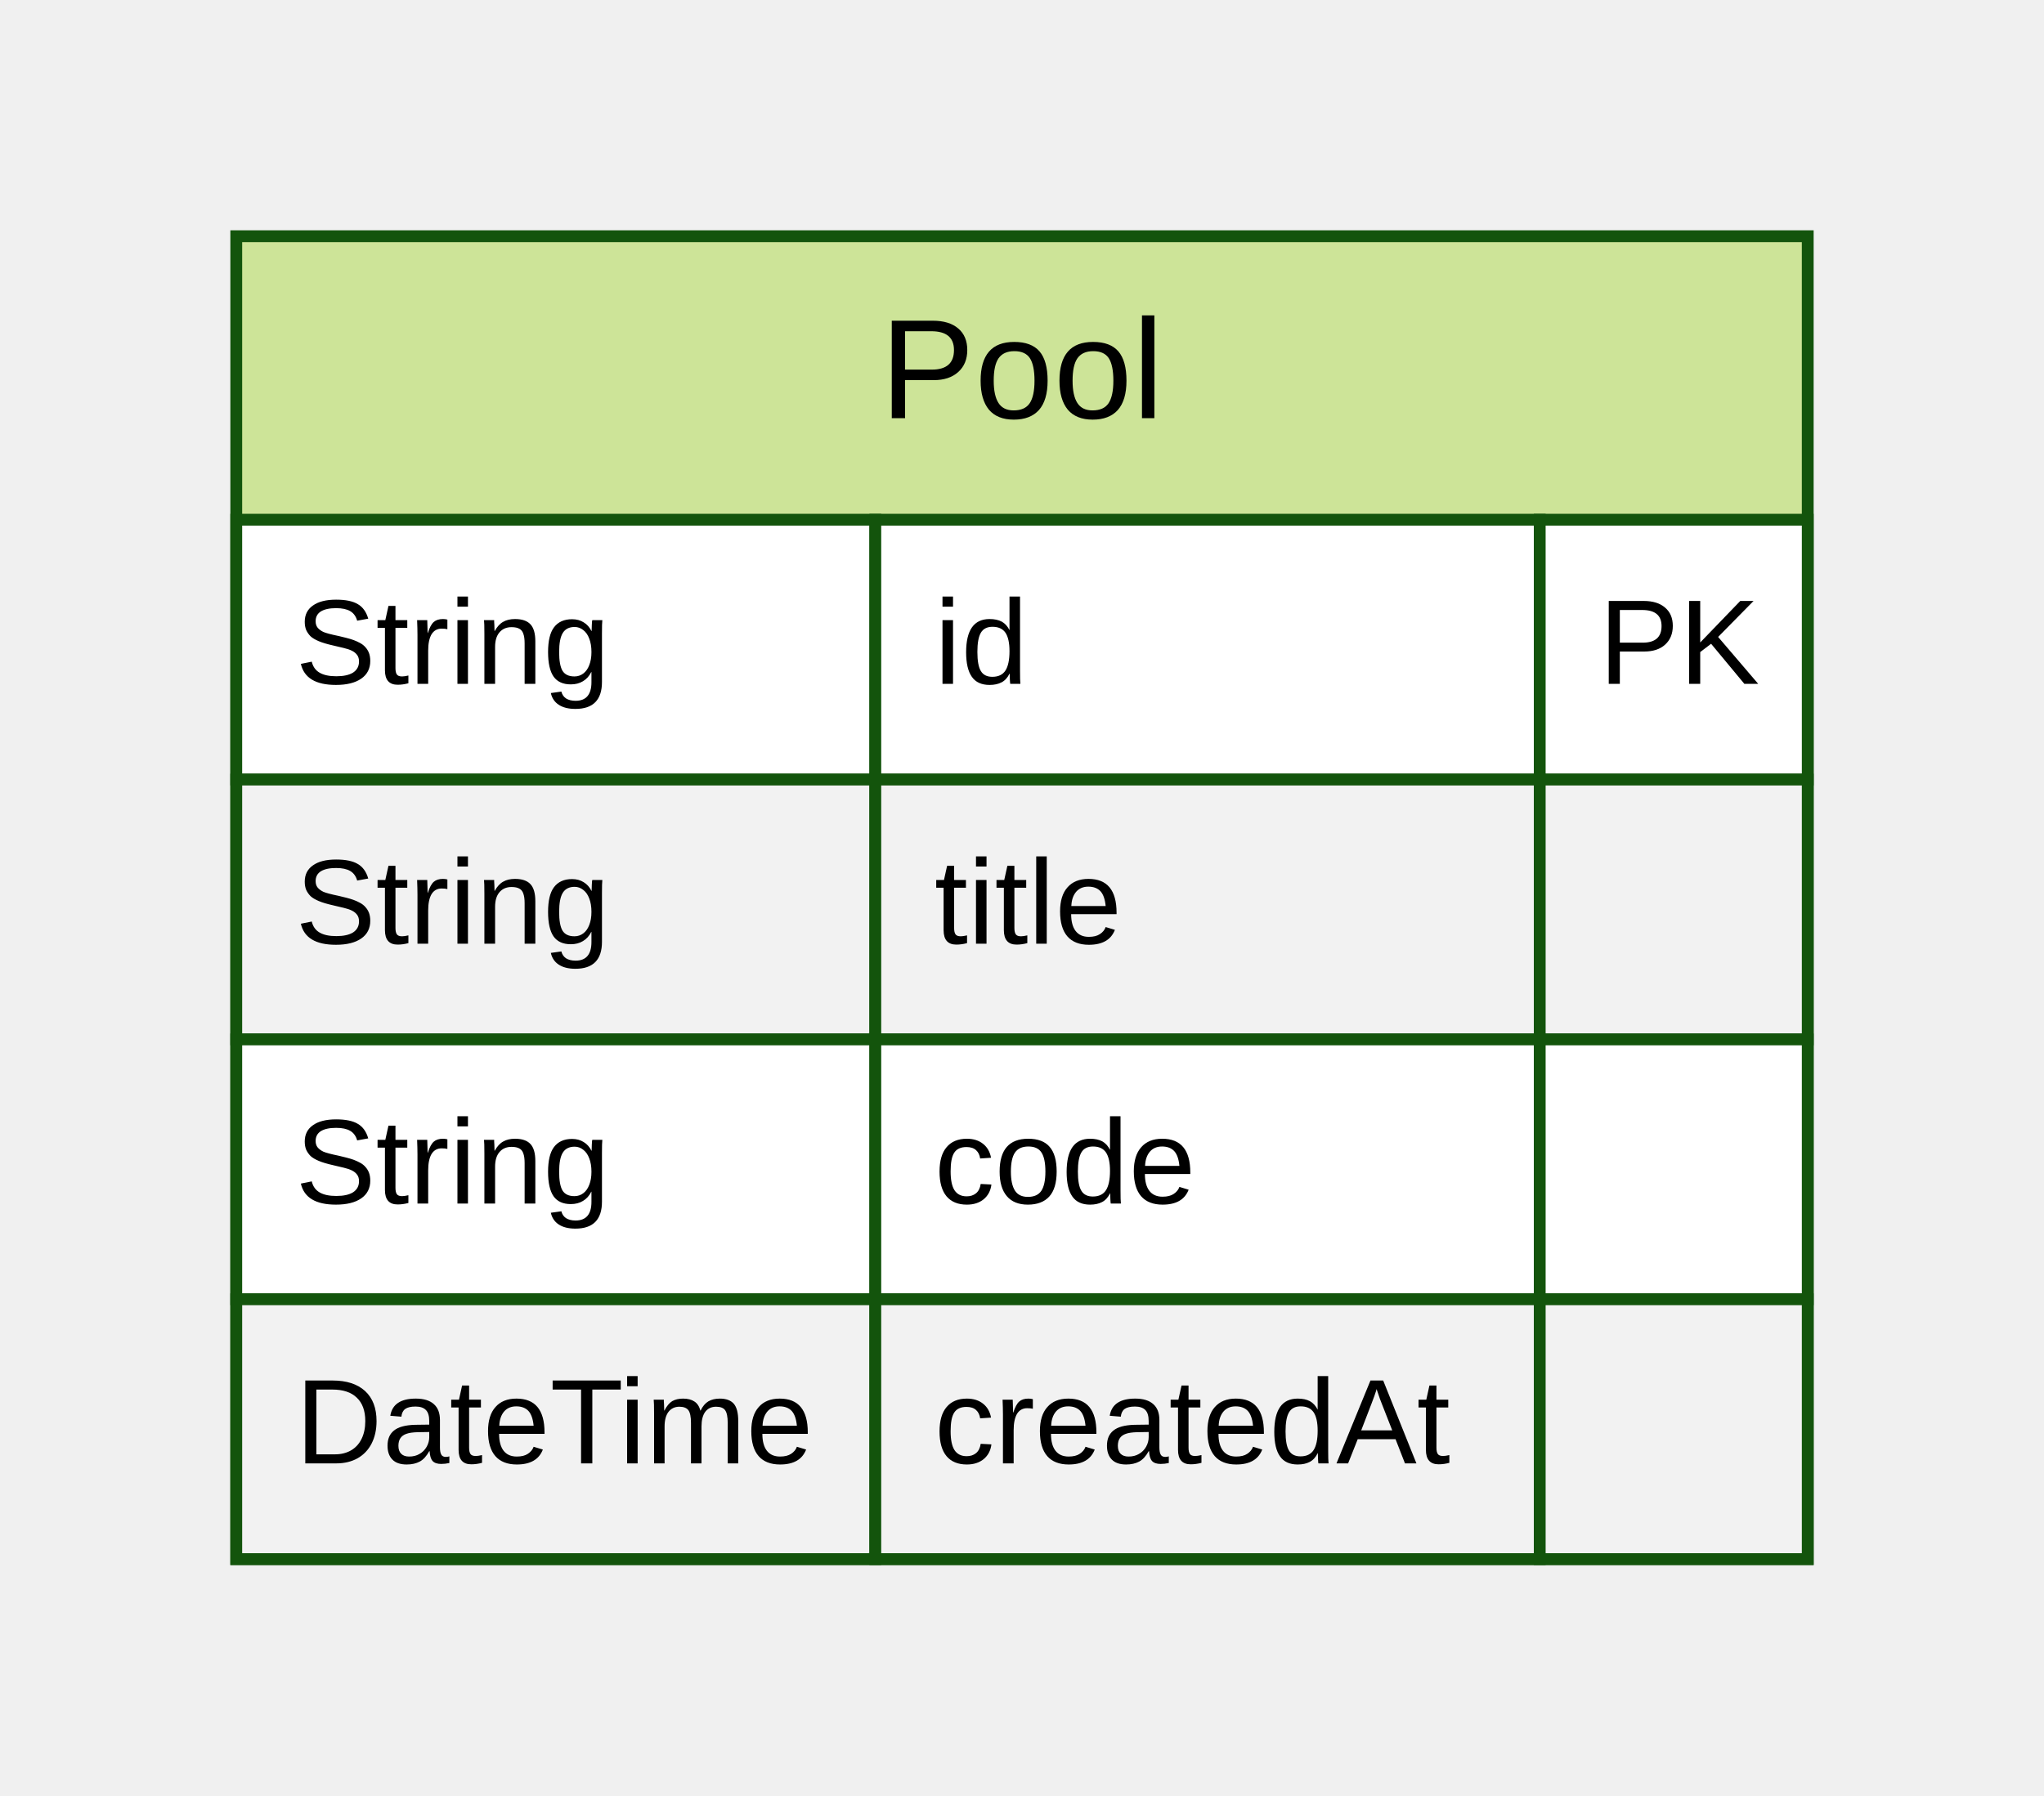
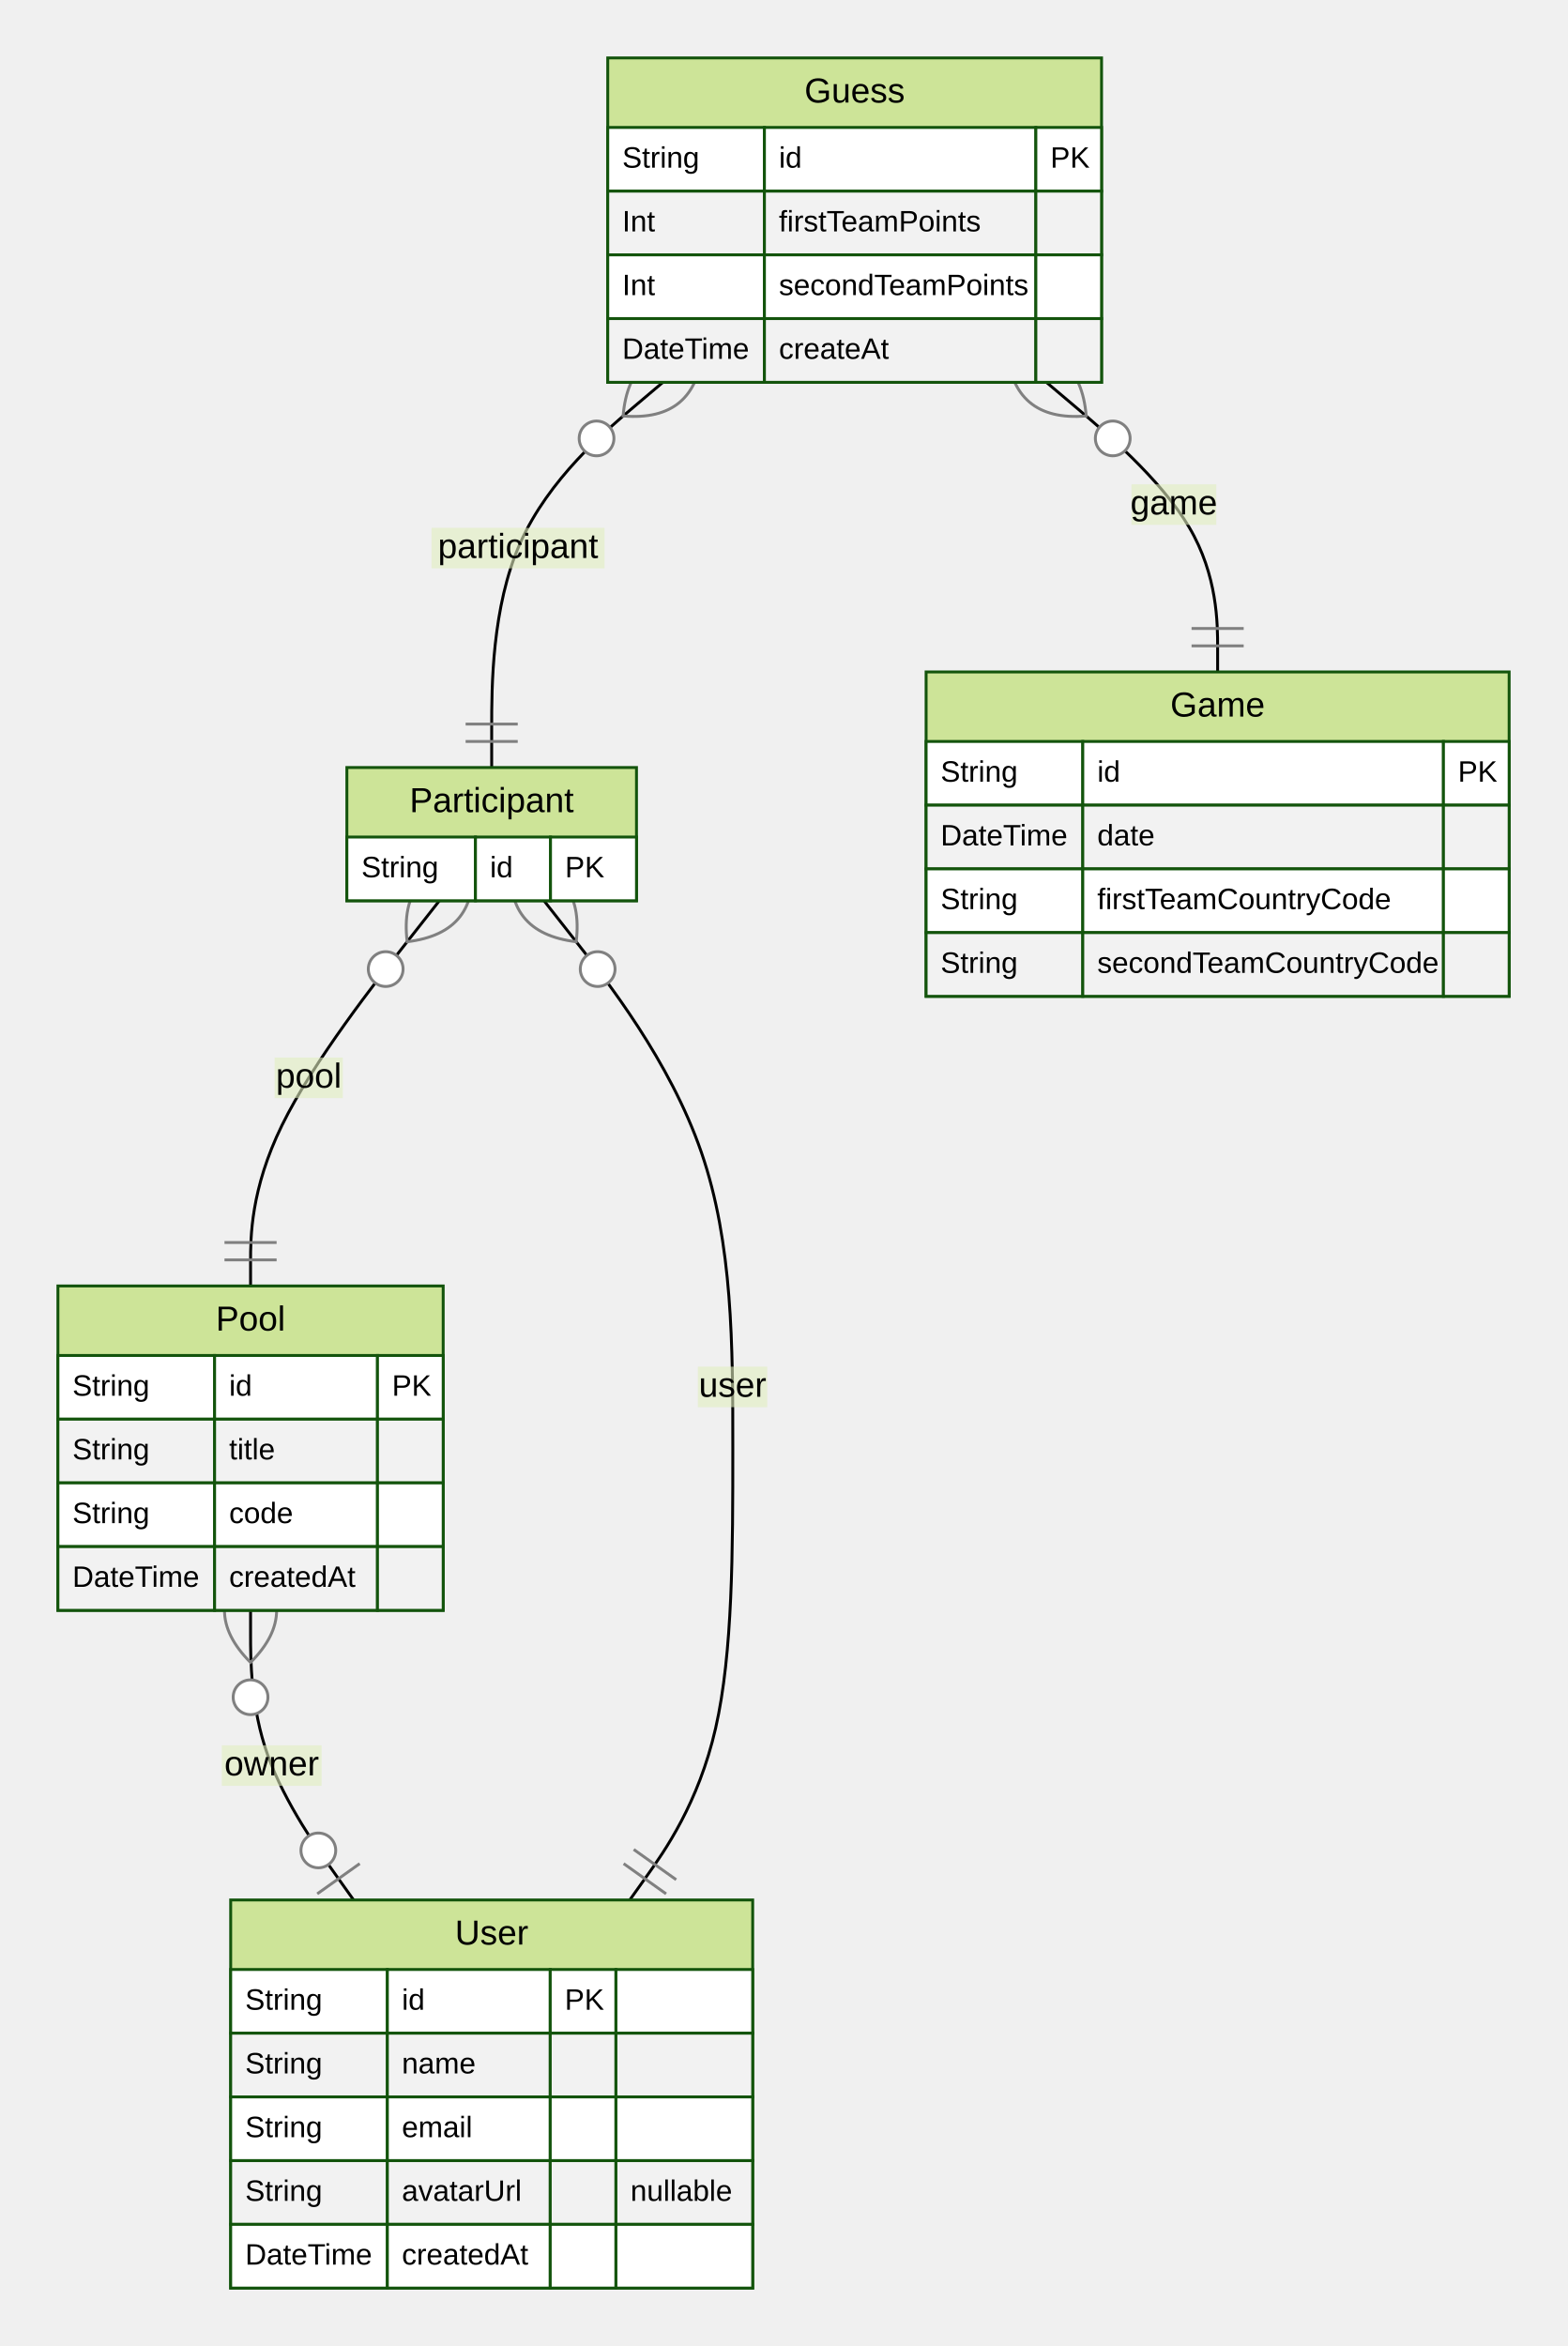
- <svg xmlns="http://www.w3.org/2000/svg" aria-labelledby="chart-title-mermaid-0 chart-desc-mermaid-0" role="img" viewBox="0 0 173.026 152" style="max-width: 173.026px; background-color: white;" width="100%" id="mermaid-0">
+ <svg xmlns="http://www.w3.org/2000/svg" aria-labelledby="chart-title-mermaid-0 chart-desc-mermaid-0" role="img" viewBox="0 0 541.082 810" style="max-width: 541.082px; background-color: white;" width="100%" id="mermaid-0">
  <style>#mermaid-0 {font-family:"trebuchet ms",verdana,arial,sans-serif;font-size:16px;fill:#000000;}#mermaid-0 .error-icon{fill:#552222;}#mermaid-0 .error-text{fill:#552222;stroke:#552222;}#mermaid-0 .edge-thickness-normal{stroke-width:2px;}#mermaid-0 .edge-thickness-thick{stroke-width:3.5px;}#mermaid-0 .edge-pattern-solid{stroke-dasharray:0;}#mermaid-0 .edge-pattern-dashed{stroke-dasharray:3;}#mermaid-0 .edge-pattern-dotted{stroke-dasharray:2;}#mermaid-0 .marker{fill:#000000;stroke:#000000;}#mermaid-0 .marker.cross{stroke:#000000;}#mermaid-0 svg{font-family:"trebuchet ms",verdana,arial,sans-serif;font-size:16px;}#mermaid-0 .entityBox{fill:#cde498;stroke:#13540c;}#mermaid-0 .attributeBoxOdd{fill:#ffffff;stroke:#13540c;}#mermaid-0 .attributeBoxEven{fill:#f2f2f2;stroke:#13540c;}#mermaid-0 .relationshipLabelBox{fill:hsl(78.158, 58.462%, 84.51%);opacity:0.7;background-color:hsl(78.158, 58.462%, 84.51%);}#mermaid-0 .relationshipLabelBox rect{opacity:0.5;}#mermaid-0 .relationshipLine{stroke:#000000;}#mermaid-0 :root{--mermaid-font-family:"trebuchet ms",verdana,arial,sans-serif;}</style>
  <g />
  <defs>
    <marker orient="auto" markerHeight="18" markerWidth="18" refY="9" refX="0" id="ONLY_ONE_START">
      <path d="M9,0 L9,18 M15,0 L15,18" fill="none" stroke="gray" />
    </marker>
  </defs>
  <defs>
    <marker orient="auto" markerHeight="18" markerWidth="18" refY="9" refX="18" id="ONLY_ONE_END">
      <path d="M3,0 L3,18 M9,0 L9,18" fill="none" stroke="gray" />
    </marker>
  </defs>
  <defs>
    <marker orient="auto" markerHeight="18" markerWidth="30" refY="9" refX="0" id="ZERO_OR_ONE_START">
      <circle r="6" cy="9" cx="21" fill="white" stroke="gray" />
      <path d="M9,0 L9,18" fill="none" stroke="gray" />
    </marker>
  </defs>
  <defs>
    <marker orient="auto" markerHeight="18" markerWidth="30" refY="9" refX="30" id="ZERO_OR_ONE_END">
      <circle r="6" cy="9" cx="9" fill="white" stroke="gray" />
      <path d="M21,0 L21,18" fill="none" stroke="gray" />
    </marker>
  </defs>
  <defs>
    <marker orient="auto" markerHeight="36" markerWidth="45" refY="18" refX="18" id="ONE_OR_MORE_START">
      <path d="M0,18 Q 18,0 36,18 Q 18,36 0,18 M42,9 L42,27" fill="none" stroke="gray" />
    </marker>
  </defs>
  <defs>
    <marker orient="auto" markerHeight="36" markerWidth="45" refY="18" refX="27" id="ONE_OR_MORE_END">
      <path d="M3,9 L3,27 M9,18 Q27,0 45,18 Q27,36 9,18" fill="none" stroke="gray" />
    </marker>
  </defs>
  <defs>
    <marker orient="auto" markerHeight="36" markerWidth="57" refY="18" refX="18" id="ZERO_OR_MORE_START">
      <circle r="6" cy="18" cx="48" fill="white" stroke="gray" />
      <path d="M0,18 Q18,0 36,18 Q18,36 0,18" fill="none" stroke="gray" />
    </marker>
  </defs>
  <defs>
    <marker orient="auto" markerHeight="36" markerWidth="57" refY="18" refX="39" id="ZERO_OR_MORE_END">
      <circle r="6" cy="18" cx="9" fill="white" stroke="gray" />
      <path d="M21,18 Q39,0 57,18 Q39,36 21,18" fill="none" stroke="gray" />
    </marker>
  </defs>
-   <g transform="translate(20,20 )" id="Pool">
+   <path marker-start="url(#ZERO_OR_MORE_START)" marker-end="url(#ZERO_OR_ONE_END)" fill="none" stroke="gray" d="M86.513,556L86.513,564.333C86.513,572.667,86.513,589.333,92.443,606C98.373,622.667,110.233,639.333,116.163,647.667L122.093,656" class="er relationshipLine" />
+   <path marker-start="url(#ZERO_OR_MORE_START)" marker-end="url(#ONLY_ONE_END)" fill="none" stroke="gray" d="M187.835,311L198.7,324.833C209.565,338.667,231.296,366.333,242.161,397.833C253.026,429.333,253.026,464.667,253.026,500C253.026,535.333,253.026,570.667,247.096,596.667C241.167,622.667,229.307,639.333,223.377,647.667L217.447,656" class="er relationshipLine" />
+   <path marker-start="url(#ZERO_OR_MORE_START)" marker-end="url(#ONLY_ONE_END)" fill="none" stroke="gray" d="M151.705,311L140.839,324.833C129.974,338.667,108.244,366.333,97.378,388.5C86.513,410.667,86.513,427.333,86.513,435.667L86.513,444" class="er relationshipLine" />
+   <path marker-start="url(#ZERO_OR_MORE_START)" marker-end="url(#ONLY_ONE_END)" fill="none" stroke="gray" d="M228.887,132L219.034,140.333C209.181,148.667,189.476,165.333,179.623,187.5C169.77,209.667,169.77,237.333,169.77,251.167L169.77,265" class="er relationshipLine" />
+   <path marker-start="url(#ZERO_OR_MORE_START)" marker-end="url(#ONLY_ONE_END)" fill="none" stroke="gray" d="M361.309,132L371.162,140.333C381.015,148.667,400.72,165.333,410.573,182C420.426,198.667,420.426,215.333,420.426,223.667L420.426,232" class="er relationshipLine" />
+   <g transform="translate(20,444 )" id="Pool">
    <rect height="112" width="133.026" y="0" x="0" stroke="gray" fill-opacity="100%" fill="honeydew" class="er entityBox" />
    <text transform="translate(66.51321,12)" style="font-family: &quot;trebuchet ms&quot;, verdana, arial, sans-serif;; font-size: 12px" text-anchor="middle" dominant-baseline="middle" y="0" x="0" id="entity-Pool" class="er entityLabel">Pool</text>
    <rect height="22" width="54.096" y="24" x="0" stroke="gray" fill-opacity="100%" fill="honeydew" class="er attributeBoxOdd" />
    <text transform="translate(5,35)" style="font-family: &quot;trebuchet ms&quot;, verdana, arial, sans-serif;; font-size: 10.2px" text-anchor="left" dominant-baseline="middle" y="0" x="0" id="entity-Pool-attr-1-type" class="er entityLabel">String</text>
    <rect height="22" width="56.243" y="24" x="54.096" stroke="gray" fill-opacity="100%" fill="honeydew" class="er attributeBoxOdd" />
    <text transform="translate(59.09555,35)" style="font-family: &quot;trebuchet ms&quot;, verdana, arial, sans-serif;; font-size: 10.2px" text-anchor="left" dominant-baseline="middle" y="0" x="0" id="entity-Pool-attr-1-name" class="er entityLabel">id</text>
    <rect height="22" width="22.688" y="24" x="110.339" stroke="gray" fill-opacity="100%" fill="honeydew" class="er attributeBoxOdd" />
    <text transform="translate(115.3387,35)" style="font-family: &quot;trebuchet ms&quot;, verdana, arial, sans-serif;; font-size: 10.2px" text-anchor="left" dominant-baseline="middle" y="0" x="0" id="entity-Pool-attr-1-key" class="er entityLabel">PK</text>
    <rect height="22" width="54.096" y="46" x="0" stroke="gray" fill-opacity="100%" fill="honeydew" class="er attributeBoxEven" />
    <text transform="translate(5,57)" style="font-family: &quot;trebuchet ms&quot;, verdana, arial, sans-serif;; font-size: 10.2px" text-anchor="left" dominant-baseline="middle" y="0" x="0" id="entity-Pool-attr-2-type" class="er entityLabel">String</text>
    <rect height="22" width="56.243" y="46" x="54.096" stroke="gray" fill-opacity="100%" fill="honeydew" class="er attributeBoxEven" />
    <text transform="translate(59.09555,57)" style="font-family: &quot;trebuchet ms&quot;, verdana, arial, sans-serif;; font-size: 10.2px" text-anchor="left" dominant-baseline="middle" y="0" x="0" id="entity-Pool-attr-2-name" class="er entityLabel">title</text>
    <rect height="22" width="22.688" y="46" x="110.339" stroke="gray" fill-opacity="100%" fill="honeydew" class="er attributeBoxEven" />
    <text transform="translate(115.3387,57)" style="font-family: &quot;trebuchet ms&quot;, verdana, arial, sans-serif;; font-size: 10.2px" text-anchor="left" dominant-baseline="middle" y="0" x="0" id="entity-Pool-attr-2-key" class="er entityLabel" />
    <rect height="22" width="54.096" y="68" x="0" stroke="gray" fill-opacity="100%" fill="honeydew" class="er attributeBoxOdd" />
    <text transform="translate(5,79)" style="font-family: &quot;trebuchet ms&quot;, verdana, arial, sans-serif;; font-size: 10.2px" text-anchor="left" dominant-baseline="middle" y="0" x="0" id="entity-Pool-attr-3-type" class="er entityLabel">String</text>
    <rect height="22" width="56.243" y="68" x="54.096" stroke="gray" fill-opacity="100%" fill="honeydew" class="er attributeBoxOdd" />
    <text transform="translate(59.09555,79)" style="font-family: &quot;trebuchet ms&quot;, verdana, arial, sans-serif;; font-size: 10.2px" text-anchor="left" dominant-baseline="middle" y="0" x="0" id="entity-Pool-attr-3-name" class="er entityLabel">code</text>
    <rect height="22" width="22.688" y="68" x="110.339" stroke="gray" fill-opacity="100%" fill="honeydew" class="er attributeBoxOdd" />
    <text transform="translate(115.3387,79)" style="font-family: &quot;trebuchet ms&quot;, verdana, arial, sans-serif;; font-size: 10.2px" text-anchor="left" dominant-baseline="middle" y="0" x="0" id="entity-Pool-attr-3-key" class="er entityLabel" />
    <rect height="22" width="54.096" y="90" x="0" stroke="gray" fill-opacity="100%" fill="honeydew" class="er attributeBoxEven" />
    <text transform="translate(5,101)" style="font-family: &quot;trebuchet ms&quot;, verdana, arial, sans-serif;; font-size: 10.2px" text-anchor="left" dominant-baseline="middle" y="0" x="0" id="entity-Pool-attr-4-type" class="er entityLabel">DateTime</text>
    <rect height="22" width="56.243" y="90" x="54.096" stroke="gray" fill-opacity="100%" fill="honeydew" class="er attributeBoxEven" />
    <text transform="translate(59.09555,101)" style="font-family: &quot;trebuchet ms&quot;, verdana, arial, sans-serif;; font-size: 10.2px" text-anchor="left" dominant-baseline="middle" y="0" x="0" id="entity-Pool-attr-4-name" class="er entityLabel">createdAt</text>
    <rect height="22" width="22.688" y="90" x="110.339" stroke="gray" fill-opacity="100%" fill="honeydew" class="er attributeBoxEven" />
    <text transform="translate(115.3387,101)" style="font-family: &quot;trebuchet ms&quot;, verdana, arial, sans-serif;; font-size: 10.2px" text-anchor="left" dominant-baseline="middle" y="0" x="0" id="entity-Pool-attr-4-key" class="er entityLabel" />
  </g>
+   <g transform="translate(119.7698,265 )" id="Participant">
+     <rect height="46" width="100" y="0" x="0" stroke="gray" fill-opacity="100%" fill="honeydew" class="er entityBox" />
+     <text transform="translate(50,12)" style="font-family: &quot;trebuchet ms&quot;, verdana, arial, sans-serif;; font-size: 12px" text-anchor="middle" dominant-baseline="middle" y="0" x="0" id="entity-Participant" class="er entityLabel">Participant</text>
+     <rect height="22" width="44.399" y="24" x="0" stroke="gray" fill-opacity="100%" fill="honeydew" class="er attributeBoxOdd" />
+     <text transform="translate(5,35)" style="font-family: &quot;trebuchet ms&quot;, verdana, arial, sans-serif;; font-size: 10.2px" text-anchor="left" dominant-baseline="middle" y="0" x="0" id="entity-Participant-attr-1-type" class="er entityLabel">String</text>
+     <rect height="22" width="25.911" y="24" x="44.399" stroke="gray" fill-opacity="100%" fill="honeydew" class="er attributeBoxOdd" />
+     <text transform="translate(49.39862,35)" style="font-family: &quot;trebuchet ms&quot;, verdana, arial, sans-serif;; font-size: 10.2px" text-anchor="left" dominant-baseline="middle" y="0" x="0" id="entity-Participant-attr-1-name" class="er entityLabel">id</text>
+     <rect height="22" width="29.69" y="24" x="70.31" stroke="gray" fill-opacity="100%" fill="honeydew" class="er attributeBoxOdd" />
+     <text transform="translate(75.30976,35)" style="font-family: &quot;trebuchet ms&quot;, verdana, arial, sans-serif;; font-size: 10.2px" text-anchor="left" dominant-baseline="middle" y="0" x="0" id="entity-Participant-attr-1-key" class="er entityLabel">PK</text>
+   </g>
+   <g transform="translate(79.65034,656 )" id="User">
+     <rect height="134" width="180.239" y="0" x="0" stroke="gray" fill-opacity="100%" fill="honeydew" class="er entityBox" />
+     <text transform="translate(90.11948,12)" style="font-family: &quot;trebuchet ms&quot;, verdana, arial, sans-serif;; font-size: 12px" text-anchor="middle" dominant-baseline="middle" y="0" x="0" id="entity-User" class="er entityLabel">User</text>
+     <rect height="22" width="54.096" y="24" x="0" stroke="gray" fill-opacity="100%" fill="honeydew" class="er attributeBoxOdd" />
+     <text transform="translate(5,35)" style="font-family: &quot;trebuchet ms&quot;, verdana, arial, sans-serif;; font-size: 10.2px" text-anchor="left" dominant-baseline="middle" y="0" x="0" id="entity-User-attr-1-type" class="er entityLabel">String</text>
+     <rect height="22" width="56.243" y="24" x="54.096" stroke="gray" fill-opacity="100%" fill="honeydew" class="er attributeBoxOdd" />
+     <text transform="translate(59.09555,35)" style="font-family: &quot;trebuchet ms&quot;, verdana, arial, sans-serif;; font-size: 10.2px" text-anchor="left" dominant-baseline="middle" y="0" x="0" id="entity-User-attr-1-name" class="er entityLabel">id</text>
+     <rect height="22" width="22.688" y="24" x="110.339" stroke="gray" fill-opacity="100%" fill="honeydew" class="er attributeBoxOdd" />
+     <text transform="translate(115.3387,35)" style="font-family: &quot;trebuchet ms&quot;, verdana, arial, sans-serif;; font-size: 10.2px" text-anchor="left" dominant-baseline="middle" y="0" x="0" id="entity-User-attr-1-key" class="er entityLabel">PK</text>
+     <rect height="22" width="47.213" y="24" x="133.026" stroke="gray" fill-opacity="100%" fill="honeydew" class="er attributeBoxOdd" />
+     <text transform="translate(138.0264,35)" style="font-family: &quot;trebuchet ms&quot;, verdana, arial, sans-serif;; font-size: 10.2px" text-anchor="left" dominant-baseline="middle" y="0" x="0" id="entity-User-attr-1-comment" class="er entityLabel" />
+     <rect height="22" width="54.096" y="46" x="0" stroke="gray" fill-opacity="100%" fill="honeydew" class="er attributeBoxEven" />
+     <text transform="translate(5,57)" style="font-family: &quot;trebuchet ms&quot;, verdana, arial, sans-serif;; font-size: 10.2px" text-anchor="left" dominant-baseline="middle" y="0" x="0" id="entity-User-attr-2-type" class="er entityLabel">String</text>
+     <rect height="22" width="56.243" y="46" x="54.096" stroke="gray" fill-opacity="100%" fill="honeydew" class="er attributeBoxEven" />
+     <text transform="translate(59.09555,57)" style="font-family: &quot;trebuchet ms&quot;, verdana, arial, sans-serif;; font-size: 10.2px" text-anchor="left" dominant-baseline="middle" y="0" x="0" id="entity-User-attr-2-name" class="er entityLabel">name</text>
+     <rect height="22" width="22.688" y="46" x="110.339" stroke="gray" fill-opacity="100%" fill="honeydew" class="er attributeBoxEven" />
+     <text transform="translate(115.3387,57)" style="font-family: &quot;trebuchet ms&quot;, verdana, arial, sans-serif;; font-size: 10.2px" text-anchor="left" dominant-baseline="middle" y="0" x="0" id="entity-User-attr-2-key" class="er entityLabel" />
+     <rect height="22" width="47.213" y="46" x="133.026" stroke="gray" fill-opacity="100%" fill="honeydew" class="er attributeBoxEven" />
+     <text transform="translate(138.0264,57)" style="font-family: &quot;trebuchet ms&quot;, verdana, arial, sans-serif;; font-size: 10.2px" text-anchor="left" dominant-baseline="middle" y="0" x="0" id="entity-User-attr-2-comment" class="er entityLabel" />
+     <rect height="22" width="54.096" y="68" x="0" stroke="gray" fill-opacity="100%" fill="honeydew" class="er attributeBoxOdd" />
+     <text transform="translate(5,79)" style="font-family: &quot;trebuchet ms&quot;, verdana, arial, sans-serif;; font-size: 10.2px" text-anchor="left" dominant-baseline="middle" y="0" x="0" id="entity-User-attr-3-type" class="er entityLabel">String</text>
+     <rect height="22" width="56.243" y="68" x="54.096" stroke="gray" fill-opacity="100%" fill="honeydew" class="er attributeBoxOdd" />
+     <text transform="translate(59.09555,79)" style="font-family: &quot;trebuchet ms&quot;, verdana, arial, sans-serif;; font-size: 10.2px" text-anchor="left" dominant-baseline="middle" y="0" x="0" id="entity-User-attr-3-name" class="er entityLabel">email</text>
+     <rect height="22" width="22.688" y="68" x="110.339" stroke="gray" fill-opacity="100%" fill="honeydew" class="er attributeBoxOdd" />
+     <text transform="translate(115.3387,79)" style="font-family: &quot;trebuchet ms&quot;, verdana, arial, sans-serif;; font-size: 10.2px" text-anchor="left" dominant-baseline="middle" y="0" x="0" id="entity-User-attr-3-key" class="er entityLabel" />
+     <rect height="22" width="47.213" y="68" x="133.026" stroke="gray" fill-opacity="100%" fill="honeydew" class="er attributeBoxOdd" />
+     <text transform="translate(138.0264,79)" style="font-family: &quot;trebuchet ms&quot;, verdana, arial, sans-serif;; font-size: 10.2px" text-anchor="left" dominant-baseline="middle" y="0" x="0" id="entity-User-attr-3-comment" class="er entityLabel" />
+     <rect height="22" width="54.096" y="90" x="0" stroke="gray" fill-opacity="100%" fill="honeydew" class="er attributeBoxEven" />
+     <text transform="translate(5,101)" style="font-family: &quot;trebuchet ms&quot;, verdana, arial, sans-serif;; font-size: 10.2px" text-anchor="left" dominant-baseline="middle" y="0" x="0" id="entity-User-attr-4-type" class="er entityLabel">String</text>
+     <rect height="22" width="56.243" y="90" x="54.096" stroke="gray" fill-opacity="100%" fill="honeydew" class="er attributeBoxEven" />
+     <text transform="translate(59.09555,101)" style="font-family: &quot;trebuchet ms&quot;, verdana, arial, sans-serif;; font-size: 10.2px" text-anchor="left" dominant-baseline="middle" y="0" x="0" id="entity-User-attr-4-name" class="er entityLabel">avatarUrl</text>
+     <rect height="22" width="22.688" y="90" x="110.339" stroke="gray" fill-opacity="100%" fill="honeydew" class="er attributeBoxEven" />
+     <text transform="translate(115.3387,101)" style="font-family: &quot;trebuchet ms&quot;, verdana, arial, sans-serif;; font-size: 10.2px" text-anchor="left" dominant-baseline="middle" y="0" x="0" id="entity-User-attr-4-key" class="er entityLabel" />
+     <rect height="22" width="47.213" y="90" x="133.026" stroke="gray" fill-opacity="100%" fill="honeydew" class="er attributeBoxEven" />
+     <text transform="translate(138.0264,101)" style="font-family: &quot;trebuchet ms&quot;, verdana, arial, sans-serif;; font-size: 10.2px" text-anchor="left" dominant-baseline="middle" y="0" x="0" id="entity-User-attr-4-comment" class="er entityLabel">nullable</text>
+     <rect height="22" width="54.096" y="112" x="0" stroke="gray" fill-opacity="100%" fill="honeydew" class="er attributeBoxOdd" />
+     <text transform="translate(5,123)" style="font-family: &quot;trebuchet ms&quot;, verdana, arial, sans-serif;; font-size: 10.2px" text-anchor="left" dominant-baseline="middle" y="0" x="0" id="entity-User-attr-5-type" class="er entityLabel">DateTime</text>
+     <rect height="22" width="56.243" y="112" x="54.096" stroke="gray" fill-opacity="100%" fill="honeydew" class="er attributeBoxOdd" />
+     <text transform="translate(59.09555,123)" style="font-family: &quot;trebuchet ms&quot;, verdana, arial, sans-serif;; font-size: 10.2px" text-anchor="left" dominant-baseline="middle" y="0" x="0" id="entity-User-attr-5-name" class="er entityLabel">createdAt</text>
+     <rect height="22" width="22.688" y="112" x="110.339" stroke="gray" fill-opacity="100%" fill="honeydew" class="er attributeBoxOdd" />
+     <text transform="translate(115.3387,123)" style="font-family: &quot;trebuchet ms&quot;, verdana, arial, sans-serif;; font-size: 10.2px" text-anchor="left" dominant-baseline="middle" y="0" x="0" id="entity-User-attr-5-key" class="er entityLabel" />
+     <rect height="22" width="47.213" y="112" x="133.026" stroke="gray" fill-opacity="100%" fill="honeydew" class="er attributeBoxOdd" />
+     <text transform="translate(138.0264,123)" style="font-family: &quot;trebuchet ms&quot;, verdana, arial, sans-serif;; font-size: 10.2px" text-anchor="left" dominant-baseline="middle" y="0" x="0" id="entity-User-attr-5-comment" class="er entityLabel" />
+   </g>
+   <g transform="translate(319.7698,232 )" id="Game">
+     <rect height="112" width="201.312" y="0" x="0" stroke="gray" fill-opacity="100%" fill="honeydew" class="er entityBox" />
+     <text transform="translate(100.6562,12)" style="font-family: &quot;trebuchet ms&quot;, verdana, arial, sans-serif;; font-size: 12px" text-anchor="middle" dominant-baseline="middle" y="0" x="0" id="entity-Game" class="er entityLabel">Game</text>
+     <rect height="22" width="54.096" y="24" x="0" stroke="gray" fill-opacity="100%" fill="honeydew" class="er attributeBoxOdd" />
+     <text transform="translate(5,35)" style="font-family: &quot;trebuchet ms&quot;, verdana, arial, sans-serif;; font-size: 10.2px" text-anchor="left" dominant-baseline="middle" y="0" x="0" id="entity-Game-attr-1-type" class="er entityLabel">String</text>
+     <rect height="22" width="124.529" y="24" x="54.096" stroke="gray" fill-opacity="100%" fill="honeydew" class="er attributeBoxOdd" />
+     <text transform="translate(59.09555,35)" style="font-family: &quot;trebuchet ms&quot;, verdana, arial, sans-serif;; font-size: 10.2px" text-anchor="left" dominant-baseline="middle" y="0" x="0" id="entity-Game-attr-1-name" class="er entityLabel">id</text>
+     <rect height="22" width="22.688" y="24" x="178.625" stroke="gray" fill-opacity="100%" fill="honeydew" class="er attributeBoxOdd" />
+     <text transform="translate(183.6248,35)" style="font-family: &quot;trebuchet ms&quot;, verdana, arial, sans-serif;; font-size: 10.2px" text-anchor="left" dominant-baseline="middle" y="0" x="0" id="entity-Game-attr-1-key" class="er entityLabel">PK</text>
+     <rect height="22" width="54.096" y="46" x="0" stroke="gray" fill-opacity="100%" fill="honeydew" class="er attributeBoxEven" />
+     <text transform="translate(5,57)" style="font-family: &quot;trebuchet ms&quot;, verdana, arial, sans-serif;; font-size: 10.2px" text-anchor="left" dominant-baseline="middle" y="0" x="0" id="entity-Game-attr-2-type" class="er entityLabel">DateTime</text>
+     <rect height="22" width="124.529" y="46" x="54.096" stroke="gray" fill-opacity="100%" fill="honeydew" class="er attributeBoxEven" />
+     <text transform="translate(59.09555,57)" style="font-family: &quot;trebuchet ms&quot;, verdana, arial, sans-serif;; font-size: 10.2px" text-anchor="left" dominant-baseline="middle" y="0" x="0" id="entity-Game-attr-2-name" class="er entityLabel">date</text>
+     <rect height="22" width="22.688" y="46" x="178.625" stroke="gray" fill-opacity="100%" fill="honeydew" class="er attributeBoxEven" />
+     <text transform="translate(183.6248,57)" style="font-family: &quot;trebuchet ms&quot;, verdana, arial, sans-serif;; font-size: 10.2px" text-anchor="left" dominant-baseline="middle" y="0" x="0" id="entity-Game-attr-2-key" class="er entityLabel" />
+     <rect height="22" width="54.096" y="68" x="0" stroke="gray" fill-opacity="100%" fill="honeydew" class="er attributeBoxOdd" />
+     <text transform="translate(5,79)" style="font-family: &quot;trebuchet ms&quot;, verdana, arial, sans-serif;; font-size: 10.2px" text-anchor="left" dominant-baseline="middle" y="0" x="0" id="entity-Game-attr-3-type" class="er entityLabel">String</text>
+     <rect height="22" width="124.529" y="68" x="54.096" stroke="gray" fill-opacity="100%" fill="honeydew" class="er attributeBoxOdd" />
+     <text transform="translate(59.09555,79)" style="font-family: &quot;trebuchet ms&quot;, verdana, arial, sans-serif;; font-size: 10.2px" text-anchor="left" dominant-baseline="middle" y="0" x="0" id="entity-Game-attr-3-name" class="er entityLabel">firstTeamCountryCode</text>
+     <rect height="22" width="22.688" y="68" x="178.625" stroke="gray" fill-opacity="100%" fill="honeydew" class="er attributeBoxOdd" />
+     <text transform="translate(183.6248,79)" style="font-family: &quot;trebuchet ms&quot;, verdana, arial, sans-serif;; font-size: 10.2px" text-anchor="left" dominant-baseline="middle" y="0" x="0" id="entity-Game-attr-3-key" class="er entityLabel" />
+     <rect height="22" width="54.096" y="90" x="0" stroke="gray" fill-opacity="100%" fill="honeydew" class="er attributeBoxEven" />
+     <text transform="translate(5,101)" style="font-family: &quot;trebuchet ms&quot;, verdana, arial, sans-serif;; font-size: 10.2px" text-anchor="left" dominant-baseline="middle" y="0" x="0" id="entity-Game-attr-4-type" class="er entityLabel">String</text>
+     <rect height="22" width="124.529" y="90" x="54.096" stroke="gray" fill-opacity="100%" fill="honeydew" class="er attributeBoxEven" />
+     <text transform="translate(59.09555,101)" style="font-family: &quot;trebuchet ms&quot;, verdana, arial, sans-serif;; font-size: 10.2px" text-anchor="left" dominant-baseline="middle" y="0" x="0" id="entity-Game-attr-4-name" class="er entityLabel">secondTeamCountryCode</text>
+     <rect height="22" width="22.688" y="90" x="178.625" stroke="gray" fill-opacity="100%" fill="honeydew" class="er attributeBoxEven" />
+     <text transform="translate(183.6248,101)" style="font-family: &quot;trebuchet ms&quot;, verdana, arial, sans-serif;; font-size: 10.2px" text-anchor="left" dominant-baseline="middle" y="0" x="0" id="entity-Game-attr-4-key" class="er entityLabel" />
+   </g>
+   <g transform="translate(209.8457,20 )" id="Guess">
+     <rect height="112" width="170.504" y="0" x="0" stroke="gray" fill-opacity="100%" fill="honeydew" class="er entityBox" />
+     <text transform="translate(85.2522,12)" style="font-family: &quot;trebuchet ms&quot;, verdana, arial, sans-serif;; font-size: 12px" text-anchor="middle" dominant-baseline="middle" y="0" x="0" id="entity-Guess" class="er entityLabel">Guess</text>
+     <rect height="22" width="54.096" y="24" x="0" stroke="gray" fill-opacity="100%" fill="honeydew" class="er attributeBoxOdd" />
+     <text transform="translate(5,35)" style="font-family: &quot;trebuchet ms&quot;, verdana, arial, sans-serif;; font-size: 10.2px" text-anchor="left" dominant-baseline="middle" y="0" x="0" id="entity-Guess-attr-1-type" class="er entityLabel">String</text>
+     <rect height="22" width="93.721" y="24" x="54.096" stroke="gray" fill-opacity="100%" fill="honeydew" class="er attributeBoxOdd" />
+     <text transform="translate(59.09555,35)" style="font-family: &quot;trebuchet ms&quot;, verdana, arial, sans-serif;; font-size: 10.2px" text-anchor="left" dominant-baseline="middle" y="0" x="0" id="entity-Guess-attr-1-name" class="er entityLabel">id</text>
+     <rect height="22" width="22.688" y="24" x="147.817" stroke="gray" fill-opacity="100%" fill="honeydew" class="er attributeBoxOdd" />
+     <text transform="translate(152.8167,35)" style="font-family: &quot;trebuchet ms&quot;, verdana, arial, sans-serif;; font-size: 10.2px" text-anchor="left" dominant-baseline="middle" y="0" x="0" id="entity-Guess-attr-1-key" class="er entityLabel">PK</text>
+     <rect height="22" width="54.096" y="46" x="0" stroke="gray" fill-opacity="100%" fill="honeydew" class="er attributeBoxEven" />
+     <text transform="translate(5,57)" style="font-family: &quot;trebuchet ms&quot;, verdana, arial, sans-serif;; font-size: 10.2px" text-anchor="left" dominant-baseline="middle" y="0" x="0" id="entity-Guess-attr-2-type" class="er entityLabel">Int</text>
+     <rect height="22" width="93.721" y="46" x="54.096" stroke="gray" fill-opacity="100%" fill="honeydew" class="er attributeBoxEven" />
+     <text transform="translate(59.09555,57)" style="font-family: &quot;trebuchet ms&quot;, verdana, arial, sans-serif;; font-size: 10.2px" text-anchor="left" dominant-baseline="middle" y="0" x="0" id="entity-Guess-attr-2-name" class="er entityLabel">firstTeamPoints</text>
+     <rect height="22" width="22.688" y="46" x="147.817" stroke="gray" fill-opacity="100%" fill="honeydew" class="er attributeBoxEven" />
+     <text transform="translate(152.8167,57)" style="font-family: &quot;trebuchet ms&quot;, verdana, arial, sans-serif;; font-size: 10.2px" text-anchor="left" dominant-baseline="middle" y="0" x="0" id="entity-Guess-attr-2-key" class="er entityLabel" />
+     <rect height="22" width="54.096" y="68" x="0" stroke="gray" fill-opacity="100%" fill="honeydew" class="er attributeBoxOdd" />
+     <text transform="translate(5,79)" style="font-family: &quot;trebuchet ms&quot;, verdana, arial, sans-serif;; font-size: 10.2px" text-anchor="left" dominant-baseline="middle" y="0" x="0" id="entity-Guess-attr-3-type" class="er entityLabel">Int</text>
+     <rect height="22" width="93.721" y="68" x="54.096" stroke="gray" fill-opacity="100%" fill="honeydew" class="er attributeBoxOdd" />
+     <text transform="translate(59.09555,79)" style="font-family: &quot;trebuchet ms&quot;, verdana, arial, sans-serif;; font-size: 10.2px" text-anchor="left" dominant-baseline="middle" y="0" x="0" id="entity-Guess-attr-3-name" class="er entityLabel">secondTeamPoints</text>
+     <rect height="22" width="22.688" y="68" x="147.817" stroke="gray" fill-opacity="100%" fill="honeydew" class="er attributeBoxOdd" />
+     <text transform="translate(152.8167,79)" style="font-family: &quot;trebuchet ms&quot;, verdana, arial, sans-serif;; font-size: 10.2px" text-anchor="left" dominant-baseline="middle" y="0" x="0" id="entity-Guess-attr-3-key" class="er entityLabel" />
+     <rect height="22" width="54.096" y="90" x="0" stroke="gray" fill-opacity="100%" fill="honeydew" class="er attributeBoxEven" />
+     <text transform="translate(5,101)" style="font-family: &quot;trebuchet ms&quot;, verdana, arial, sans-serif;; font-size: 10.2px" text-anchor="left" dominant-baseline="middle" y="0" x="0" id="entity-Guess-attr-4-type" class="er entityLabel">DateTime</text>
+     <rect height="22" width="93.721" y="90" x="54.096" stroke="gray" fill-opacity="100%" fill="honeydew" class="er attributeBoxEven" />
+     <text transform="translate(59.09555,101)" style="font-family: &quot;trebuchet ms&quot;, verdana, arial, sans-serif;; font-size: 10.2px" text-anchor="left" dominant-baseline="middle" y="0" x="0" id="entity-Guess-attr-4-name" class="er entityLabel">createAt</text>
+     <rect height="22" width="22.688" y="90" x="147.817" stroke="gray" fill-opacity="100%" fill="honeydew" class="er attributeBoxEven" />
+     <text transform="translate(152.8167,101)" style="font-family: &quot;trebuchet ms&quot;, verdana, arial, sans-serif;; font-size: 10.2px" text-anchor="left" dominant-baseline="middle" y="0" x="0" id="entity-Guess-attr-4-key" class="er entityLabel" />
+   </g>
+   <rect fill-opacity="85%" fill="white" height="14" width="34.471" y="602.592" x="76.574" class="er relationshipLabelBox" />
+   <text style="font-family: &quot;trebuchet ms&quot;, verdana, arial, sans-serif;; font-size: 12px" dominant-baseline="middle" text-anchor="middle" y="609.592" x="93.81" id="rel1" class="er relationshipLabel">owner</text>
+   <rect fill-opacity="85%" fill="white" height="14" width="23.959" y="471.862" x="240.96" class="er relationshipLabelBox" />
+   <text style="font-family: &quot;trebuchet ms&quot;, verdana, arial, sans-serif;; font-size: 12px" dominant-baseline="middle" text-anchor="middle" y="478.862" x="252.94" id="rel2" class="er relationshipLabel">user</text>
+   <rect fill-opacity="85%" fill="white" height="14" width="23.564" y="365.133" x="94.824" class="er relationshipLabelBox" />
+   <text style="font-family: &quot;trebuchet ms&quot;, verdana, arial, sans-serif;; font-size: 12px" dominant-baseline="middle" text-anchor="middle" y="372.133" x="106.606" id="rel3" class="er relationshipLabel">pool</text>
+   <rect fill-opacity="85%" fill="white" height="14" width="59.744" y="182.256" x="148.995" class="er relationshipLabelBox" />
+   <text style="font-family: &quot;trebuchet ms&quot;, verdana, arial, sans-serif;; font-size: 12px" dominant-baseline="middle" text-anchor="middle" y="189.256" x="178.867" id="rel4" class="er relationshipLabel">participant</text>
+   <rect fill-opacity="85%" fill="white" height="14" width="29.289" y="167.222" x="390.665" class="er relationshipLabelBox" />
+   <text style="font-family: &quot;trebuchet ms&quot;, verdana, arial, sans-serif;; font-size: 12px" dominant-baseline="middle" text-anchor="middle" y="174.222" x="405.31" id="rel5" class="er relationshipLabel">game</text>
</svg>
